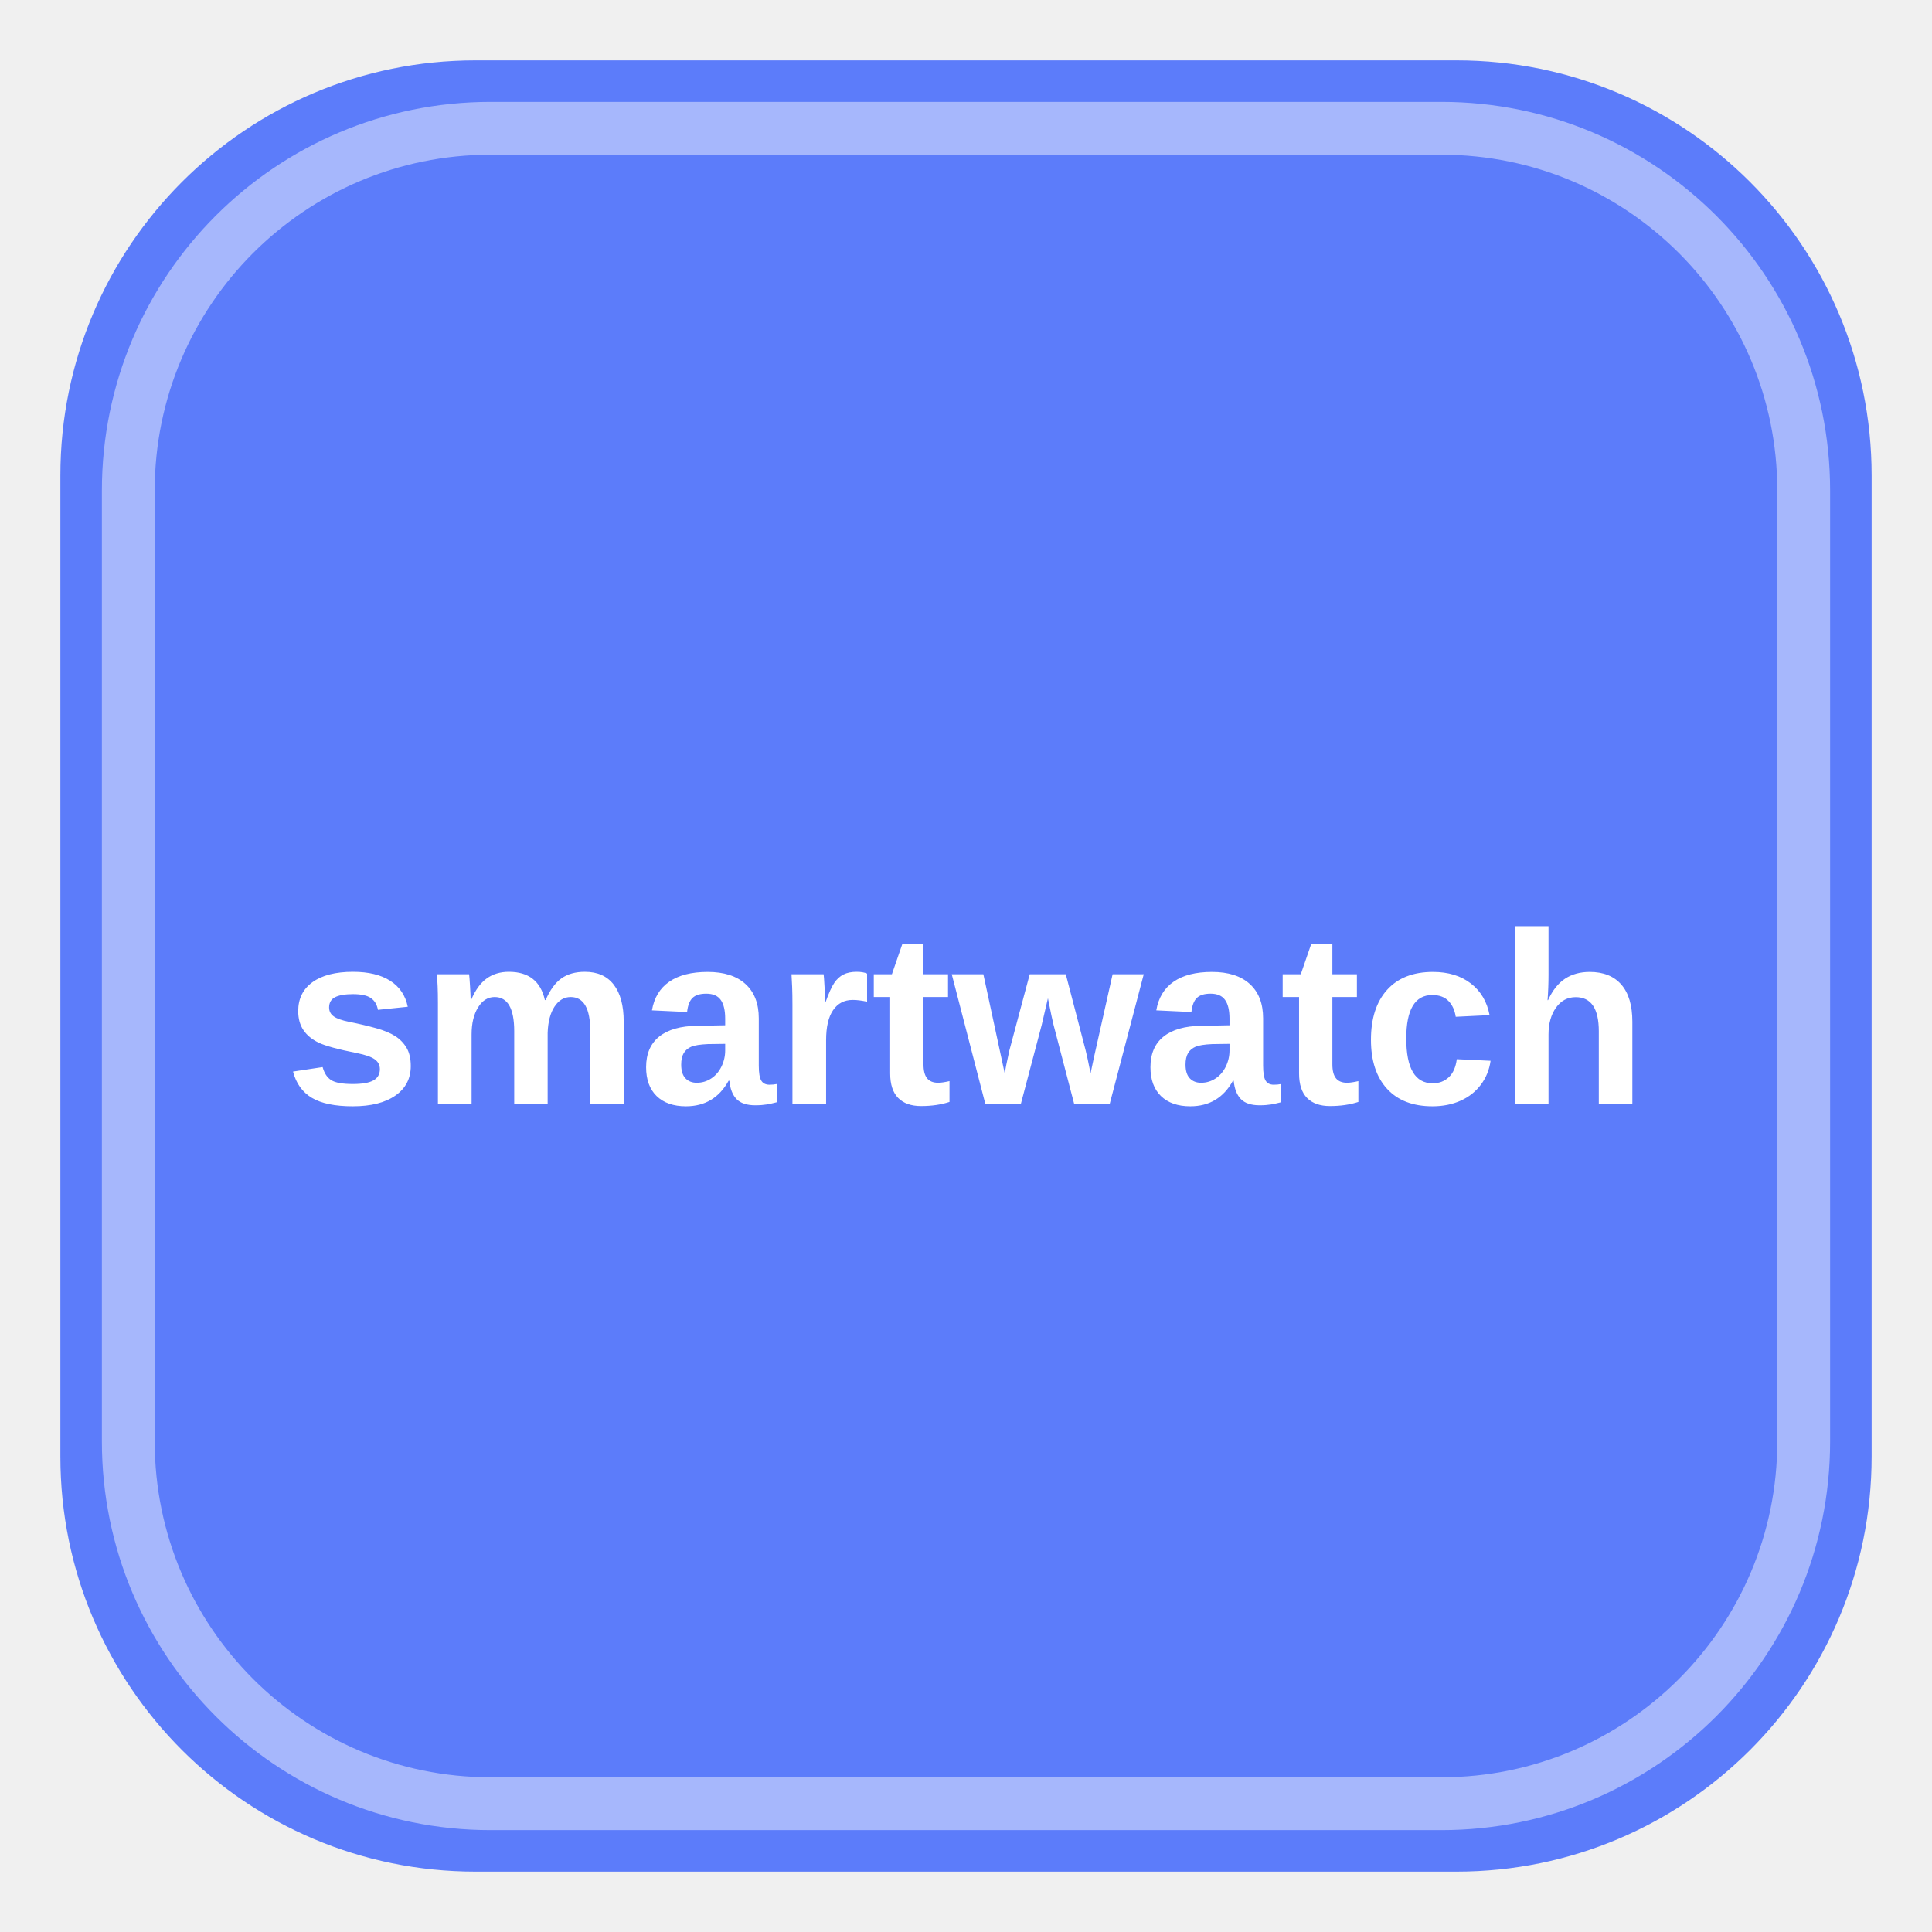
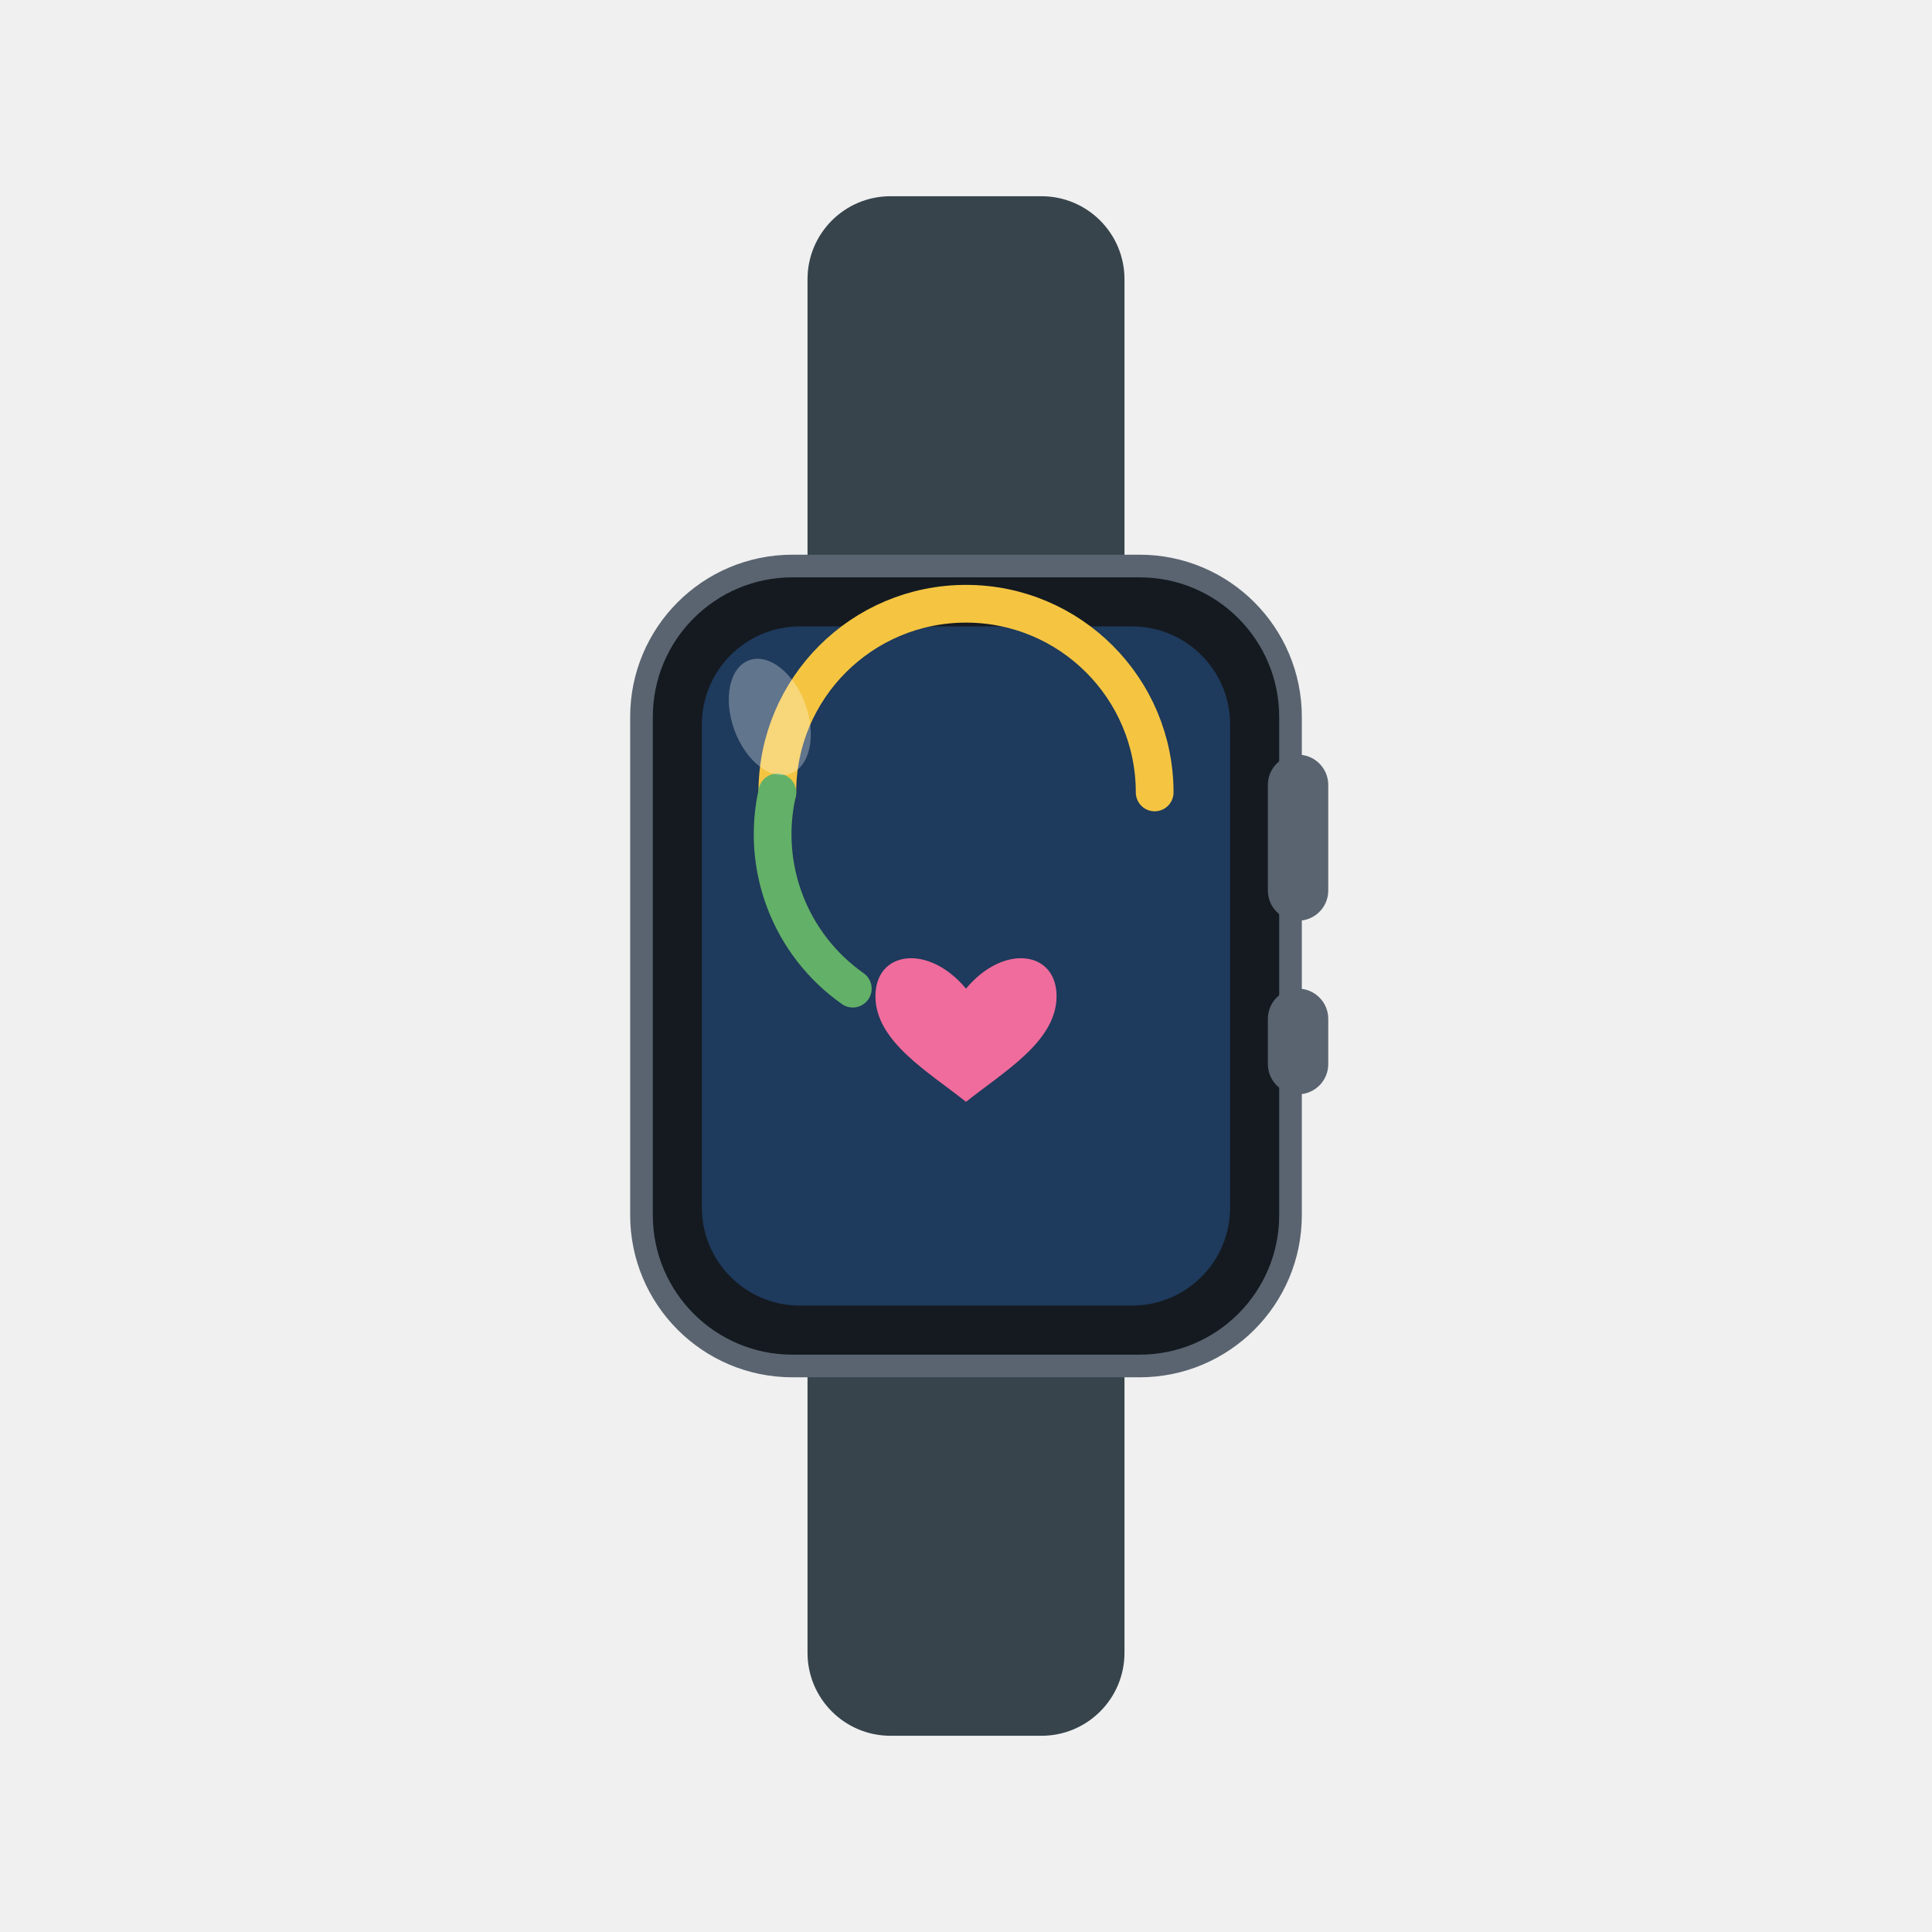
<svg xmlns="http://www.w3.org/2000/svg" width="512" height="512" viewBox="0 0 512 512">
-   <rect x="16" y="16" width="480" height="480" rx="110" fill="#5C7CFA" />
-   <rect x="34" y="34" width="444" height="444" rx="96" fill="none" stroke="rgba(255,255,255,0.45)" stroke-width="14" />
-   <text x="256" y="270" font-family="Arial, Helvetica, sans-serif" font-weight="bold" font-size="65" fill="#FFFFFF" text-anchor="middle" dominant-baseline="central">smartwatch</text>
+   <rect x="214" y="52" width="84" height="128" rx="22" fill="#37444C" />
+   <rect x="214" y="332" width="84" height="128" rx="22" fill="#37444C" />
+   <rect x="170" y="150" width="172" height="212" rx="40" fill="#141A20" stroke="#5A6470" stroke-width="6" />
+   <rect x="186" y="166" width="140" height="180" rx="26" fill="#1E3A5C" />
+   <path d="M206 210 A50 50 0 0 1 306 210" stroke="#F5C542" stroke-width="10" fill="none" stroke-linecap="round" stroke-linejoin="round" opacity="1" />
+   <path d="M206 210 A50 50 0 0 0 226 262" stroke="#63B068" stroke-width="10" fill="none" stroke-linecap="round" stroke-linejoin="round" opacity="1" />
+   <path d="M256 262 C246 250 232 252 232 264 C232 276 246 284 256 292 C266 284 280 276 280 264 C280 252 266 250 256 262 Z" fill="#F06C9C" />
+   <rect x="336" y="200" width="16" height="44" rx="8" fill="#5A6470" />
+   <rect x="336" y="262" width="16" height="28" rx="8" fill="#5A6470" />
+   <ellipse cx="204" cy="190" rx="10" ry="16" fill="#FFFFFF" opacity="0.3" transform="rotate(-20 204 190)" />
</svg>
